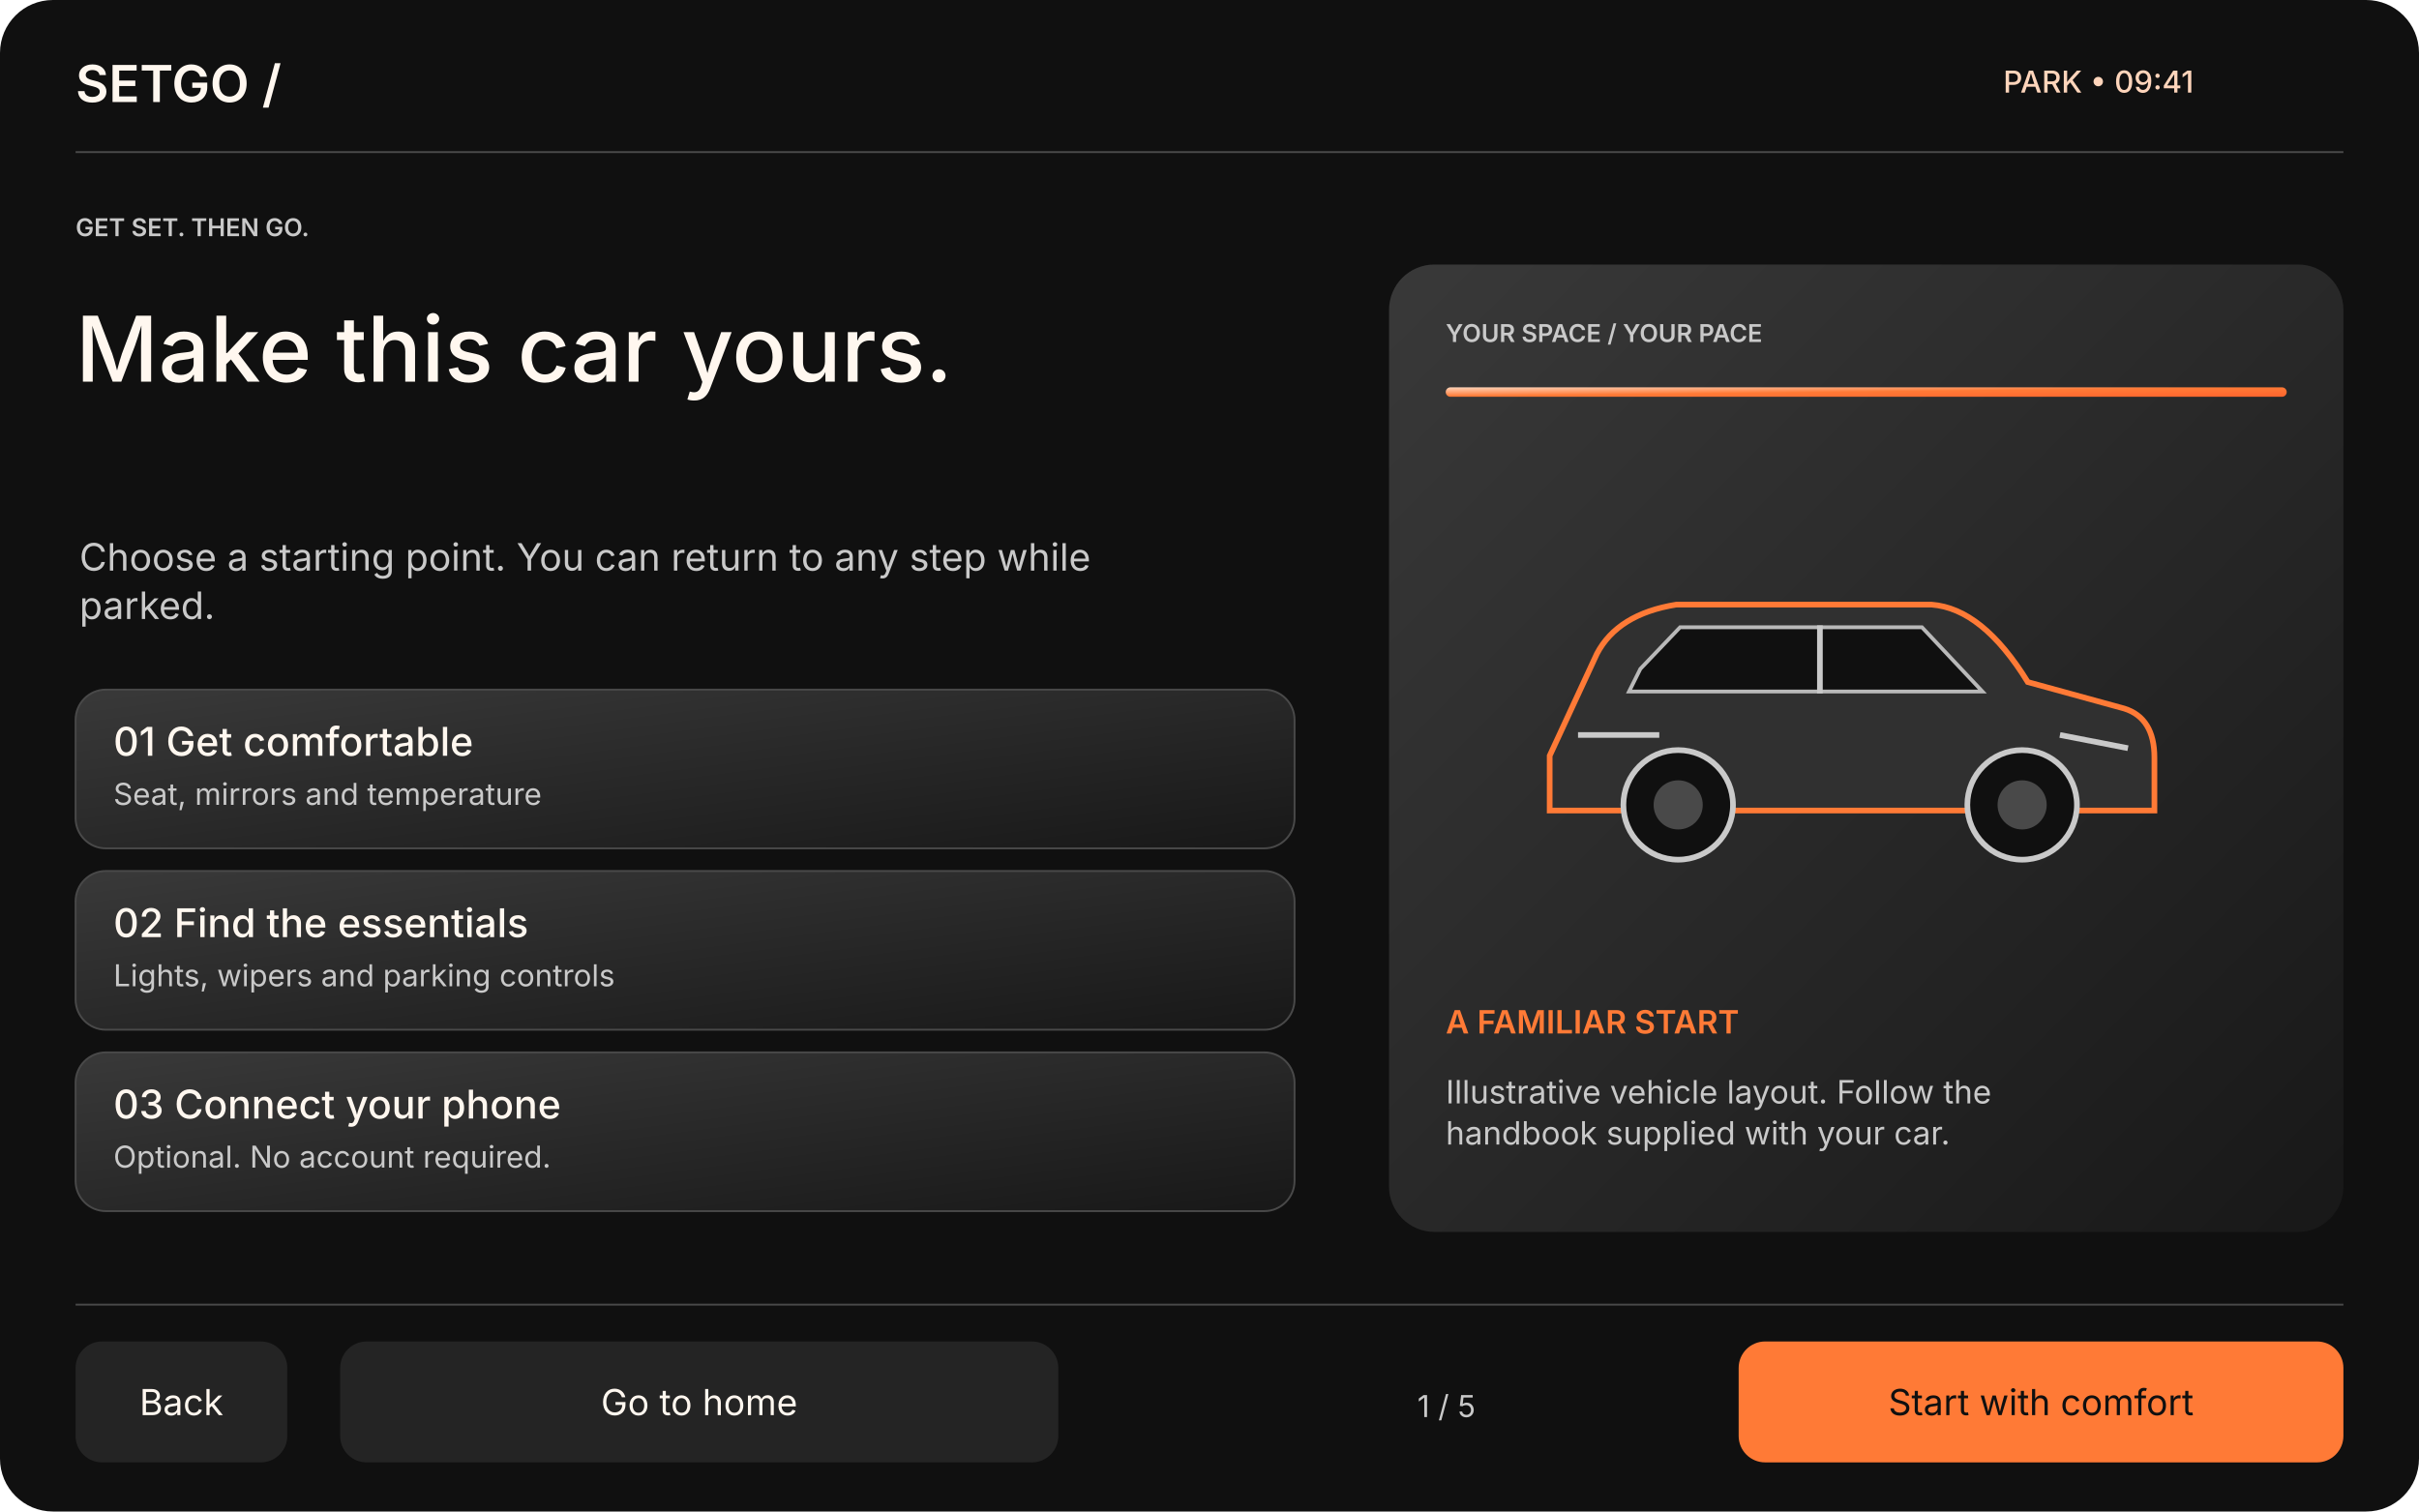
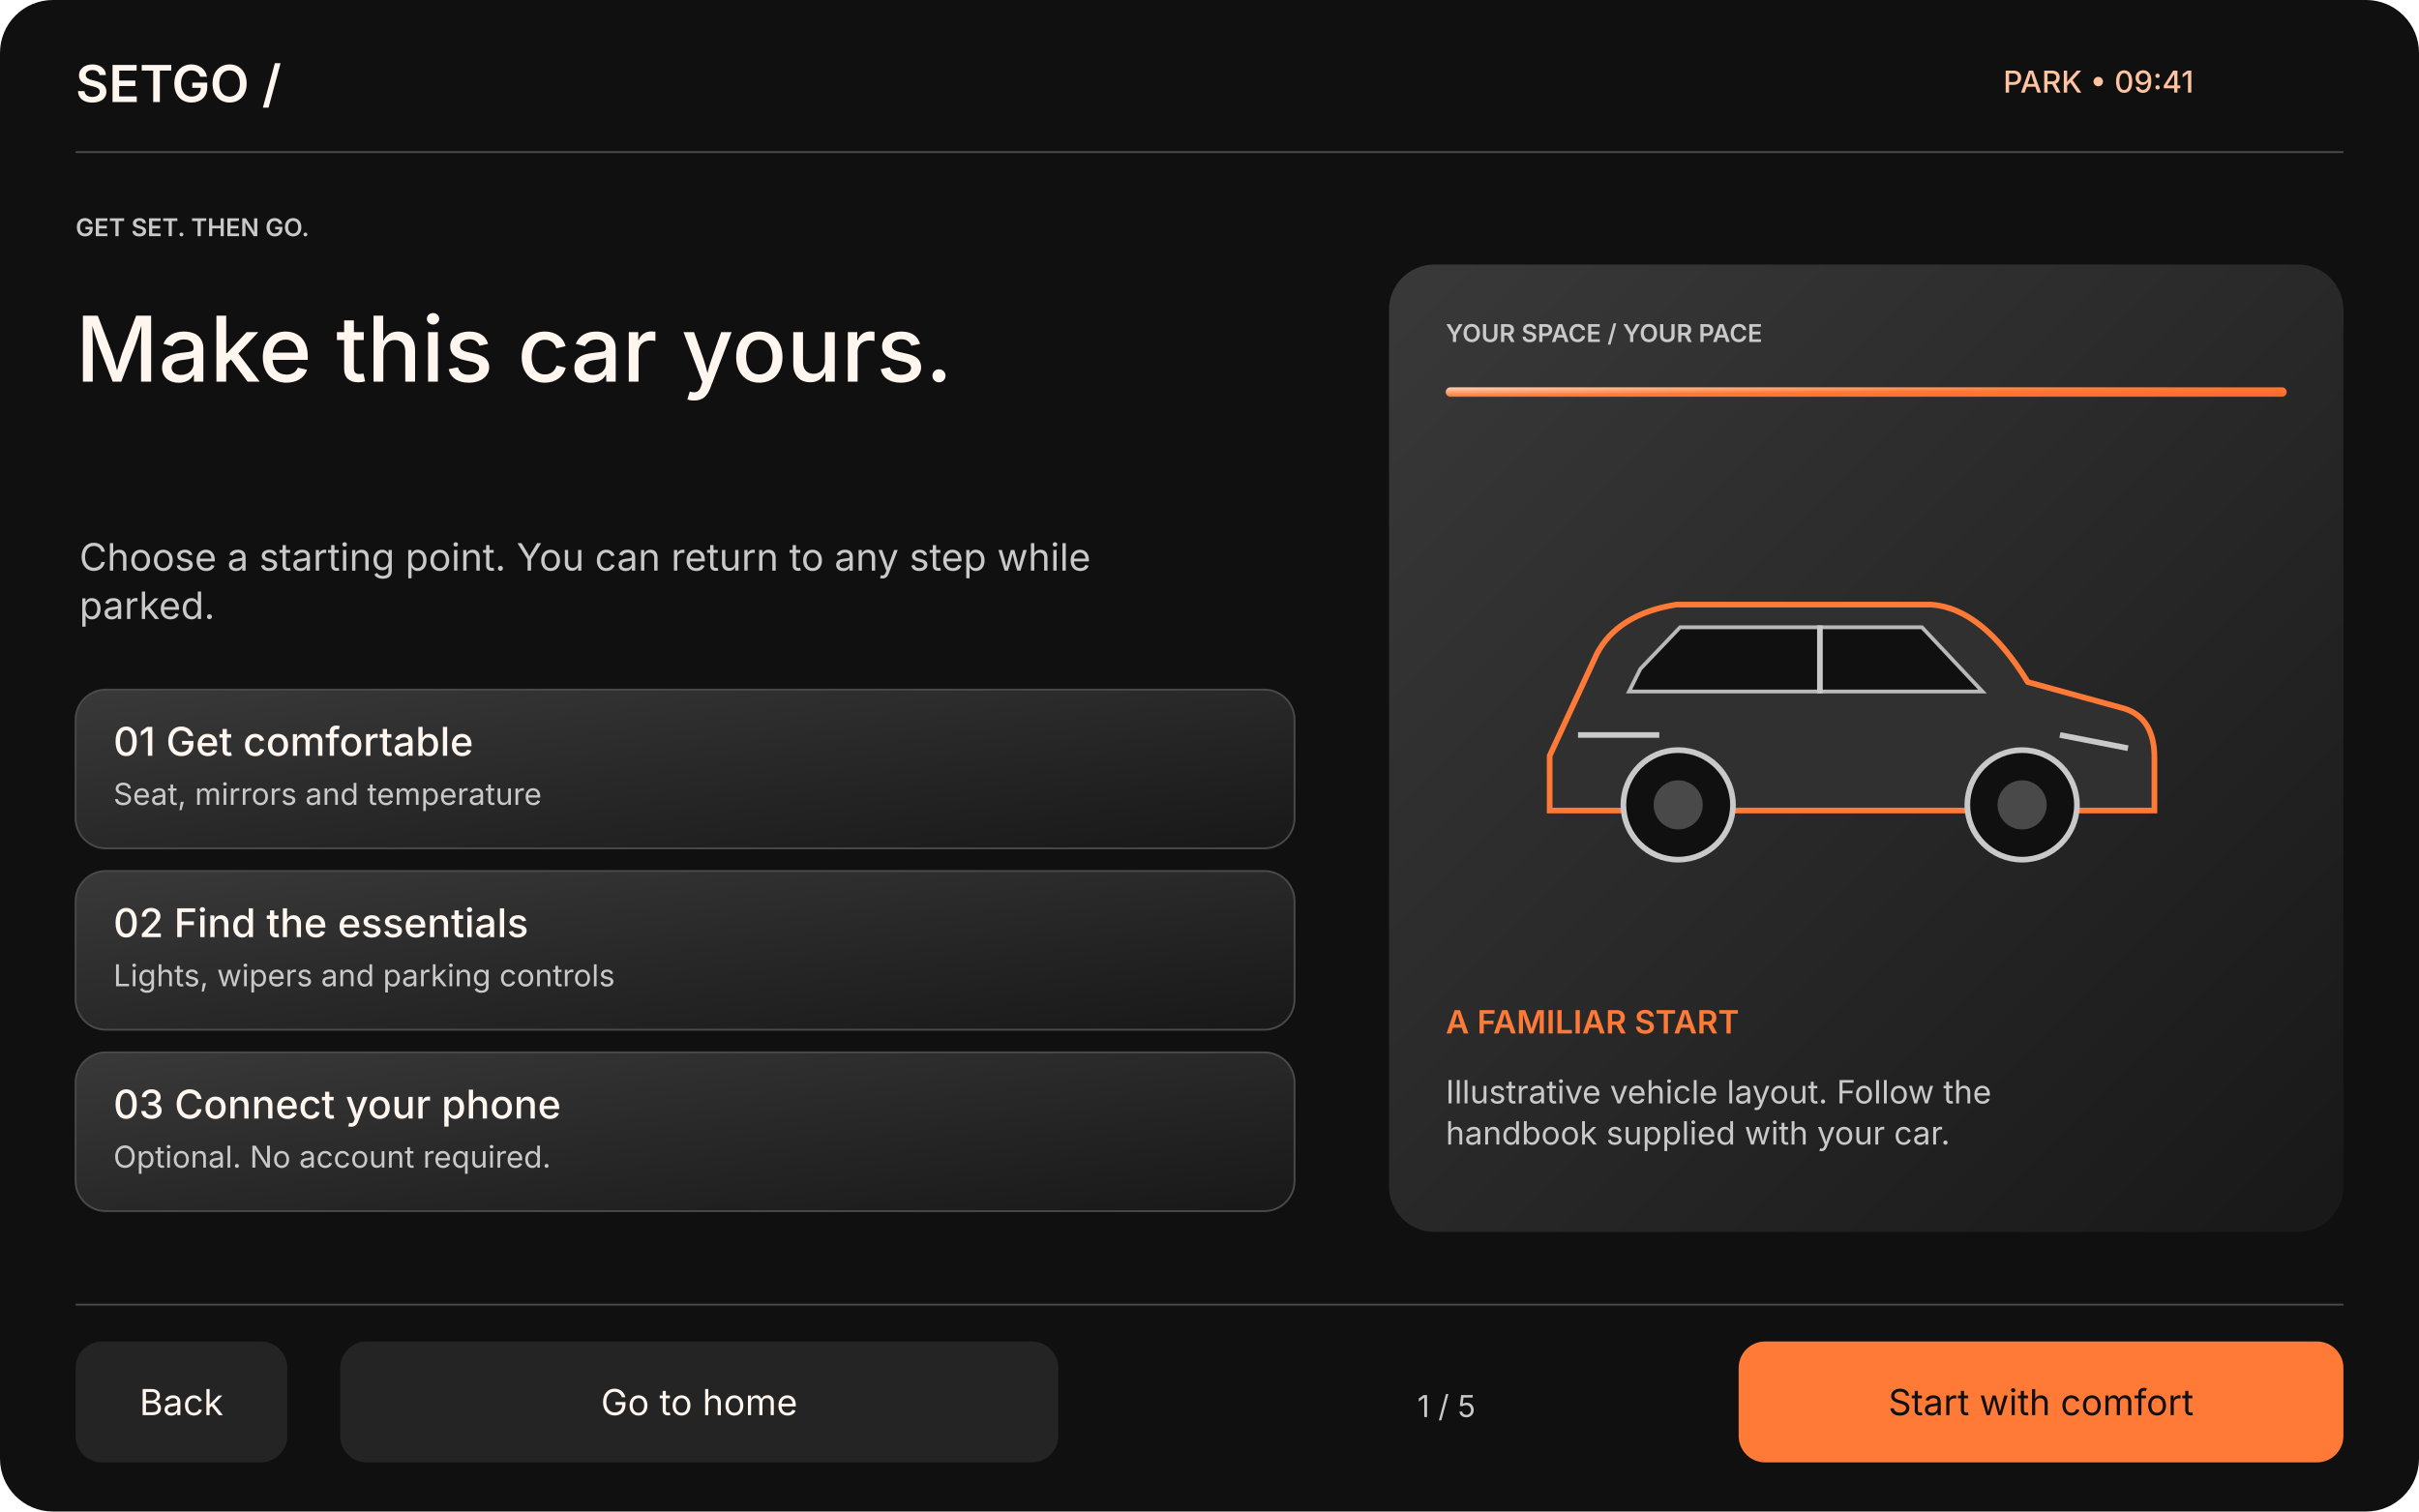
<svg xmlns="http://www.w3.org/2000/svg" width="1280" height="800" viewBox="0 0 1280 800">
  <defs>
    <linearGradient id="glass" x2="1" y2="1">
      <stop stop-color="#393939" />
      <stop offset="1" stop-color="#181818" />
    </linearGradient>
    <linearGradient id="signature" x1="0" y1="0" x2="1" y2="1">
      <stop stop-color="#FFD5BB" />
      <stop offset=".48" stop-color="#FF7A36" />
      <stop offset="1" stop-color="#FF642D" />
    </linearGradient>
  </defs>
  <rect x="0" y="0" width="1280" height="800" rx="28" fill="#101010" stroke="none" />
  <text x="40" y="54.0" font-family="Inter,Arial,sans-serif" font-size="27" font-weight="600" fill="#FFF7EF">SETGO /</text>
-   <text x="1060" y="49.0" font-family="Inter,Arial,sans-serif" font-size="16" font-weight="500" fill="#FFD5BB">PARK  •  09:41</text>
+   <text x="1060" y="49.0" font-family="Inter,Arial,sans-serif" font-size="16" font-weight="500" fill="#FFC49F">PARK  •  09:41</text>
  <rect x="40" y="80" width="1200" height="1" rx="0" fill="#494949" stroke="none" />
  <text x="40" y="125.0" font-family="Inter,Arial,sans-serif" font-size="13" font-weight="600" fill="#C9C9C9">GET SET. THEN GO.</text>
  <text x="40" y="202.0" font-family="Inter,Arial,sans-serif" font-size="48" font-weight="500" fill="#FFF7EF">Make this car yours.</text>
  <text x="42" y="302.0" font-family="Inter,Arial,sans-serif" font-size="20" font-weight="400" fill="#C9C9C9">Choose a starting point. You can return to any step while</text>
  <text x="42" y="327.6" font-family="Inter,Arial,sans-serif" font-size="20" font-weight="400" fill="#C9C9C9">parked.</text>
  <rect x="40" y="365" width="645" height="84" rx="16" fill="url(#glass)" stroke="#494949" />
  <text x="60" y="400.0" font-family="Inter,Arial,sans-serif" font-size="21" font-weight="500" fill="#FFF7EF">01  Get comfortable</text>
  <text x="60" y="426.0" font-family="Inter,Arial,sans-serif" font-size="16" font-weight="400" fill="#C9C9C9">Seat, mirrors and temperature</text>
  <rect x="40" y="461" width="645" height="84" rx="16" fill="url(#glass)" stroke="#494949" />
  <text x="60" y="496.0" font-family="Inter,Arial,sans-serif" font-size="21" font-weight="500" fill="#FFF7EF">02  Find the essentials</text>
  <text x="60" y="522.0" font-family="Inter,Arial,sans-serif" font-size="16" font-weight="400" fill="#C9C9C9">Lights, wipers and parking controls</text>
  <rect x="40" y="557" width="645" height="84" rx="16" fill="url(#glass)" stroke="#494949" />
  <text x="60" y="592.0" font-family="Inter,Arial,sans-serif" font-size="21" font-weight="500" fill="#FFF7EF">03  Connect your phone</text>
  <text x="60" y="618.0" font-family="Inter,Arial,sans-serif" font-size="16" font-weight="400" fill="#C9C9C9">Optional. No account required.</text>
  <rect x="735" y="140" width="505" height="512" rx="24" fill="url(#glass)" stroke="none" />
  <text x="765" y="181.0" font-family="Inter,Arial,sans-serif" font-size="13" font-weight="600" fill="#C9C9C9">YOUR SPACE / YOUR PACE</text>
  <svg x="780" y="250" width="400" height="240" viewBox="0 0 400 240">
    <path d="M40 150 L65 96 Q76 75 107 70 L242 70 Q269 72 293 111 L344 125 Q360 130 360 151 L360 179 L40 179Z" fill="#303030" stroke="#FF7A36" stroke-width="3" />
    <path d="M88 104 L109 82 L237 82 L269 116 L82 116Z" fill="#101010" stroke="#B9B9B9" stroke-width="2" />
    <path d="M183 81 L183 117 M55 139 L98 139 M310 139 L346 146" stroke="#C9C9C9" stroke-width="3" />
    <circle cx="108" cy="176" r="29" fill="#101010" stroke="#C9C9C9" stroke-width="3" />
    <circle cx="290" cy="176" r="29" fill="#101010" stroke="#C9C9C9" stroke-width="3" />
    <circle cx="108" cy="176" r="13" fill="#494949" />
    <circle cx="290" cy="176" r="13" fill="#494949" />
  </svg>
  <text x="765" y="547.0" font-family="Inter,Arial,sans-serif" font-size="17" font-weight="600" fill="#FF7A36">A FAMILIAR START</text>
  <text x="765" y="584.0" font-family="Inter,Arial,sans-serif" font-size="17" font-weight="400" fill="#C9C9C9">Illustrative vehicle layout. Follow the</text>
  <text x="765" y="605.76" font-family="Inter,Arial,sans-serif" font-size="17" font-weight="400" fill="#C9C9C9">handbook supplied with your car.</text>
  <rect x="40" y="690" width="1200" height="1" rx="0" fill="#494949" stroke="none" />
  <rect x="40" y="710" width="112" height="64" rx="14" fill="#242424" />
  <text x="96.0" y="749" text-anchor="middle" font-family="Inter,Arial,sans-serif" font-size="19" fill="#FFF7EF">Back</text>
  <rect x="920" y="710" width="320" height="64" rx="14" fill="#FF7A36" />
  <text x="1080.0" y="749" text-anchor="middle" font-family="Inter,Arial,sans-serif" font-size="19" fill="#101010">Start with comfort</text>
  <rect x="180" y="710" width="380" height="64" rx="14" fill="#242424" />
  <text x="370.0" y="749" text-anchor="middle" font-family="Inter,Arial,sans-serif" font-size="19" fill="#FFF7EF">Go to home</text>
  <text x="750" y="750.0" font-family="Inter,Arial,sans-serif" font-size="16" font-weight="400" fill="#C9C9C9">1 / 5</text>
  <rect x="765" y="205" width="445" height="5" rx="2.5" fill="url(#signature)" />
</svg>
